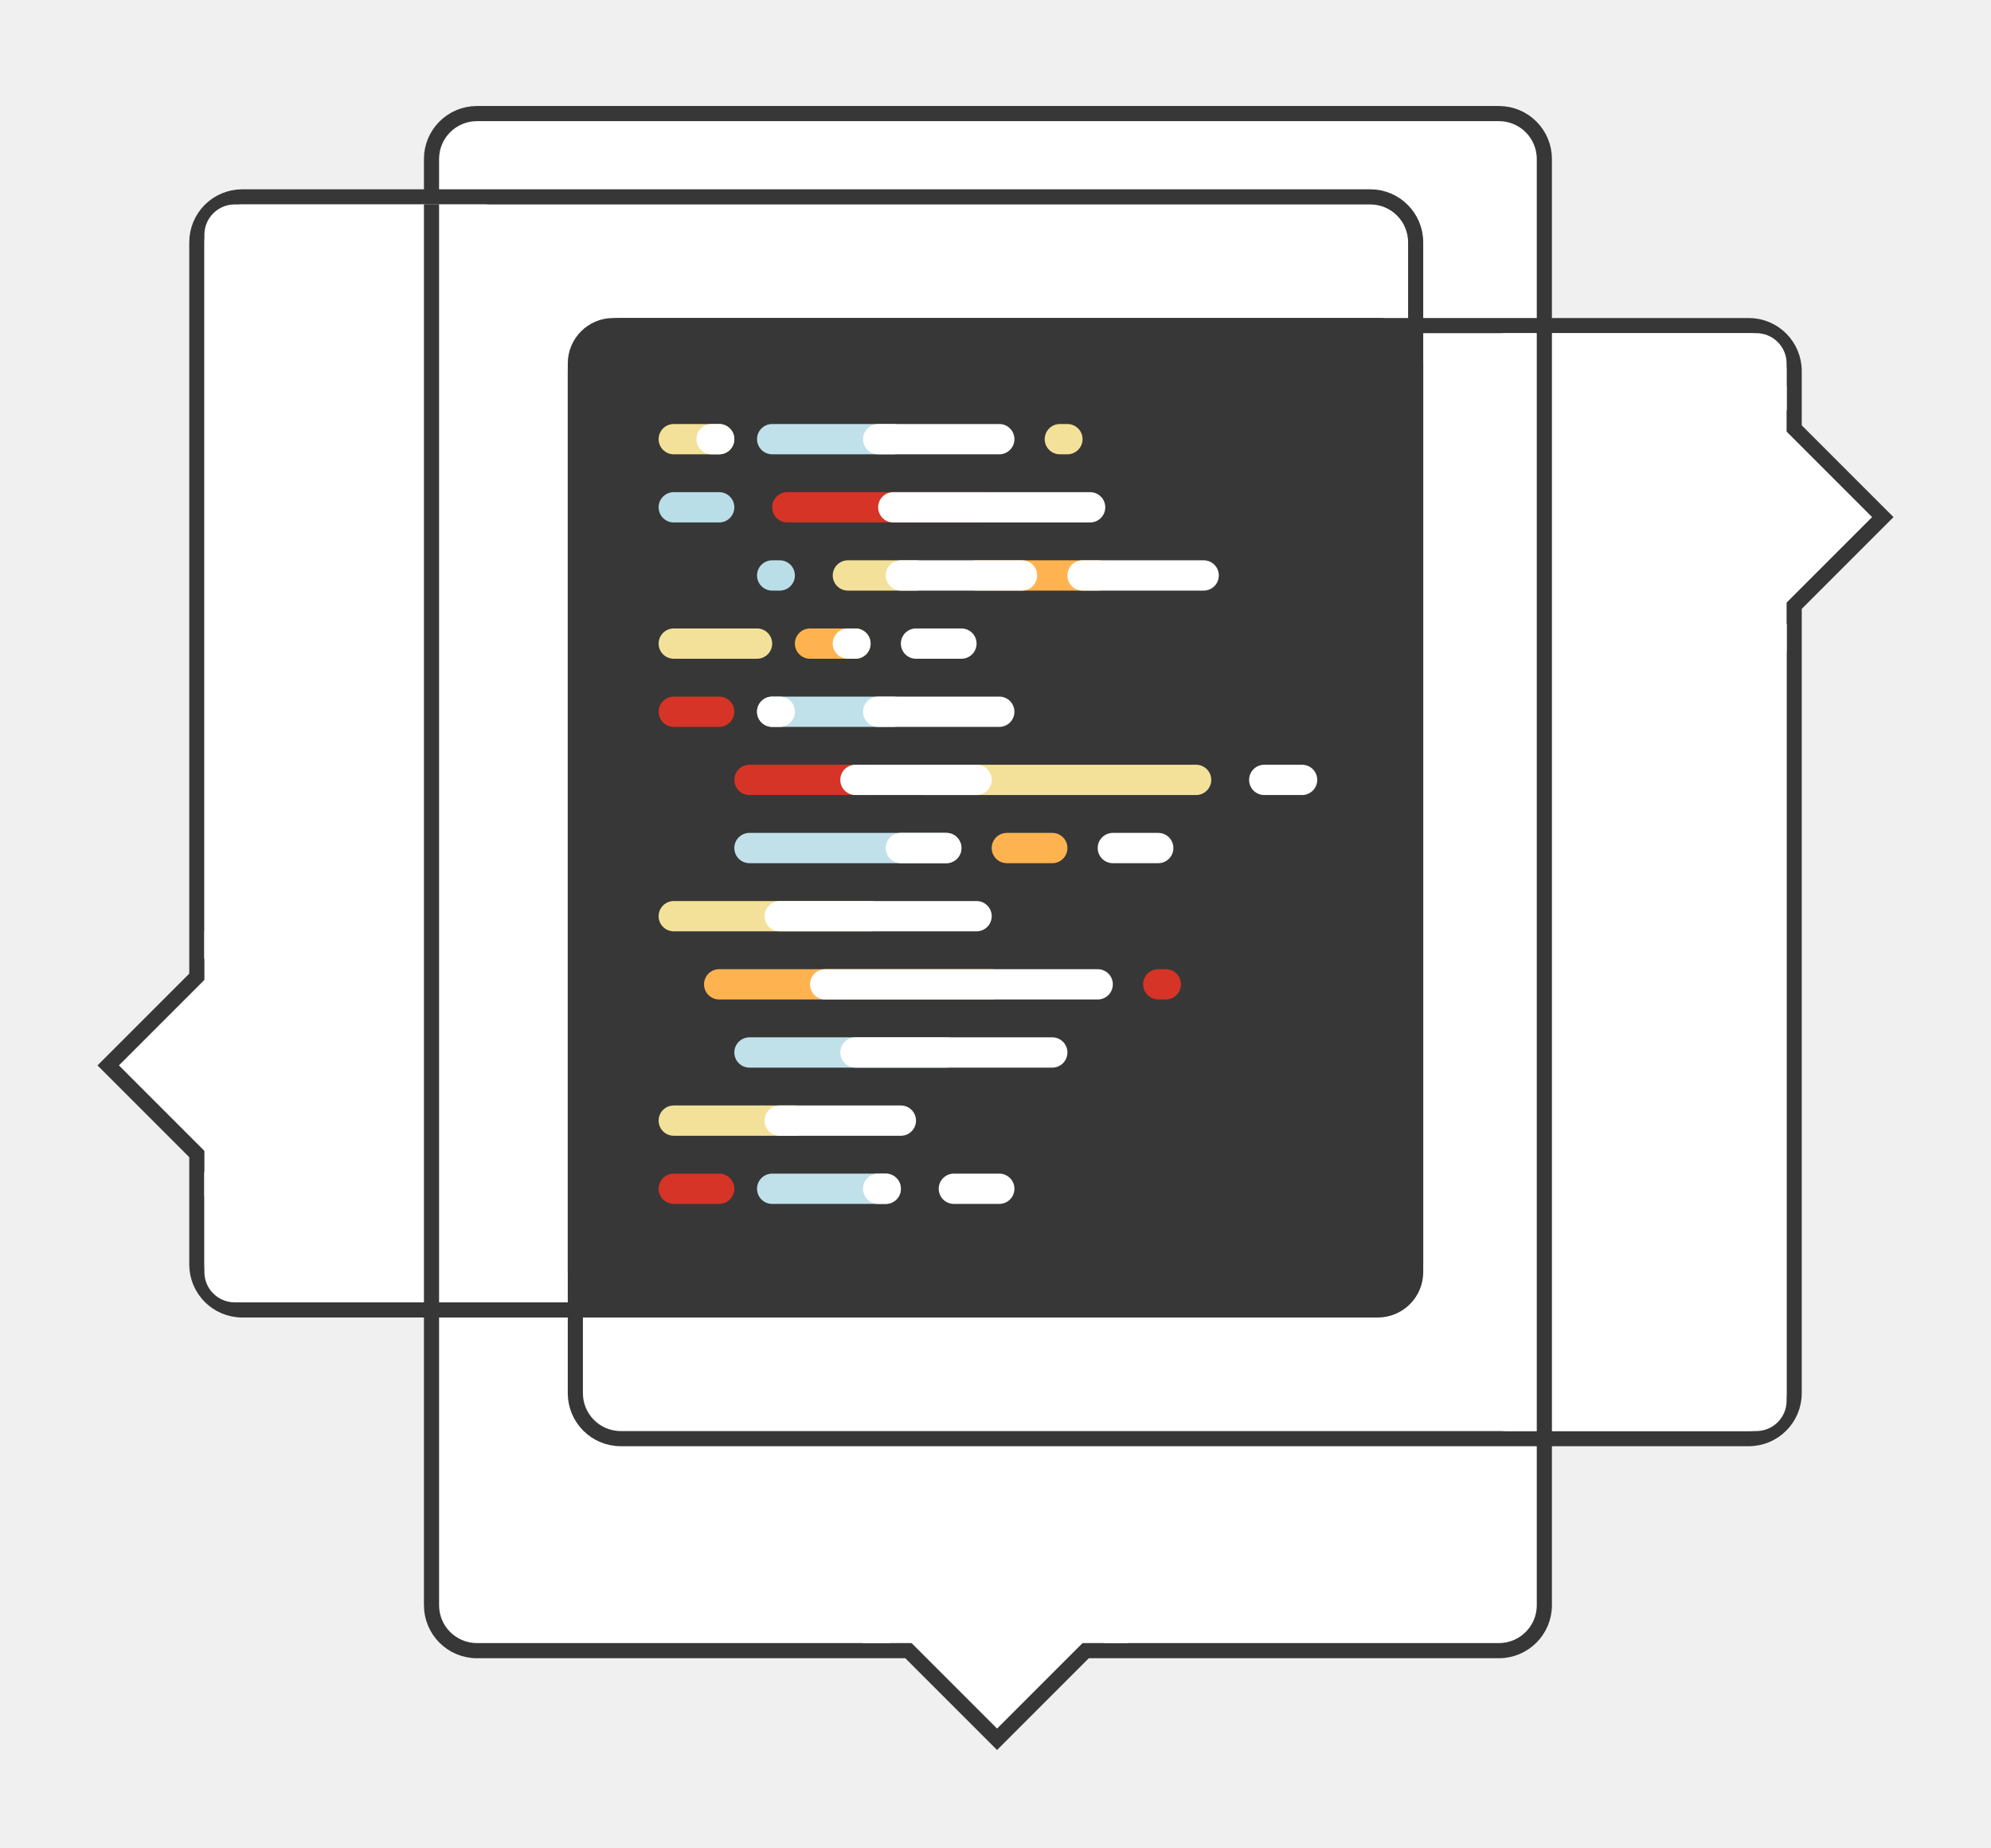
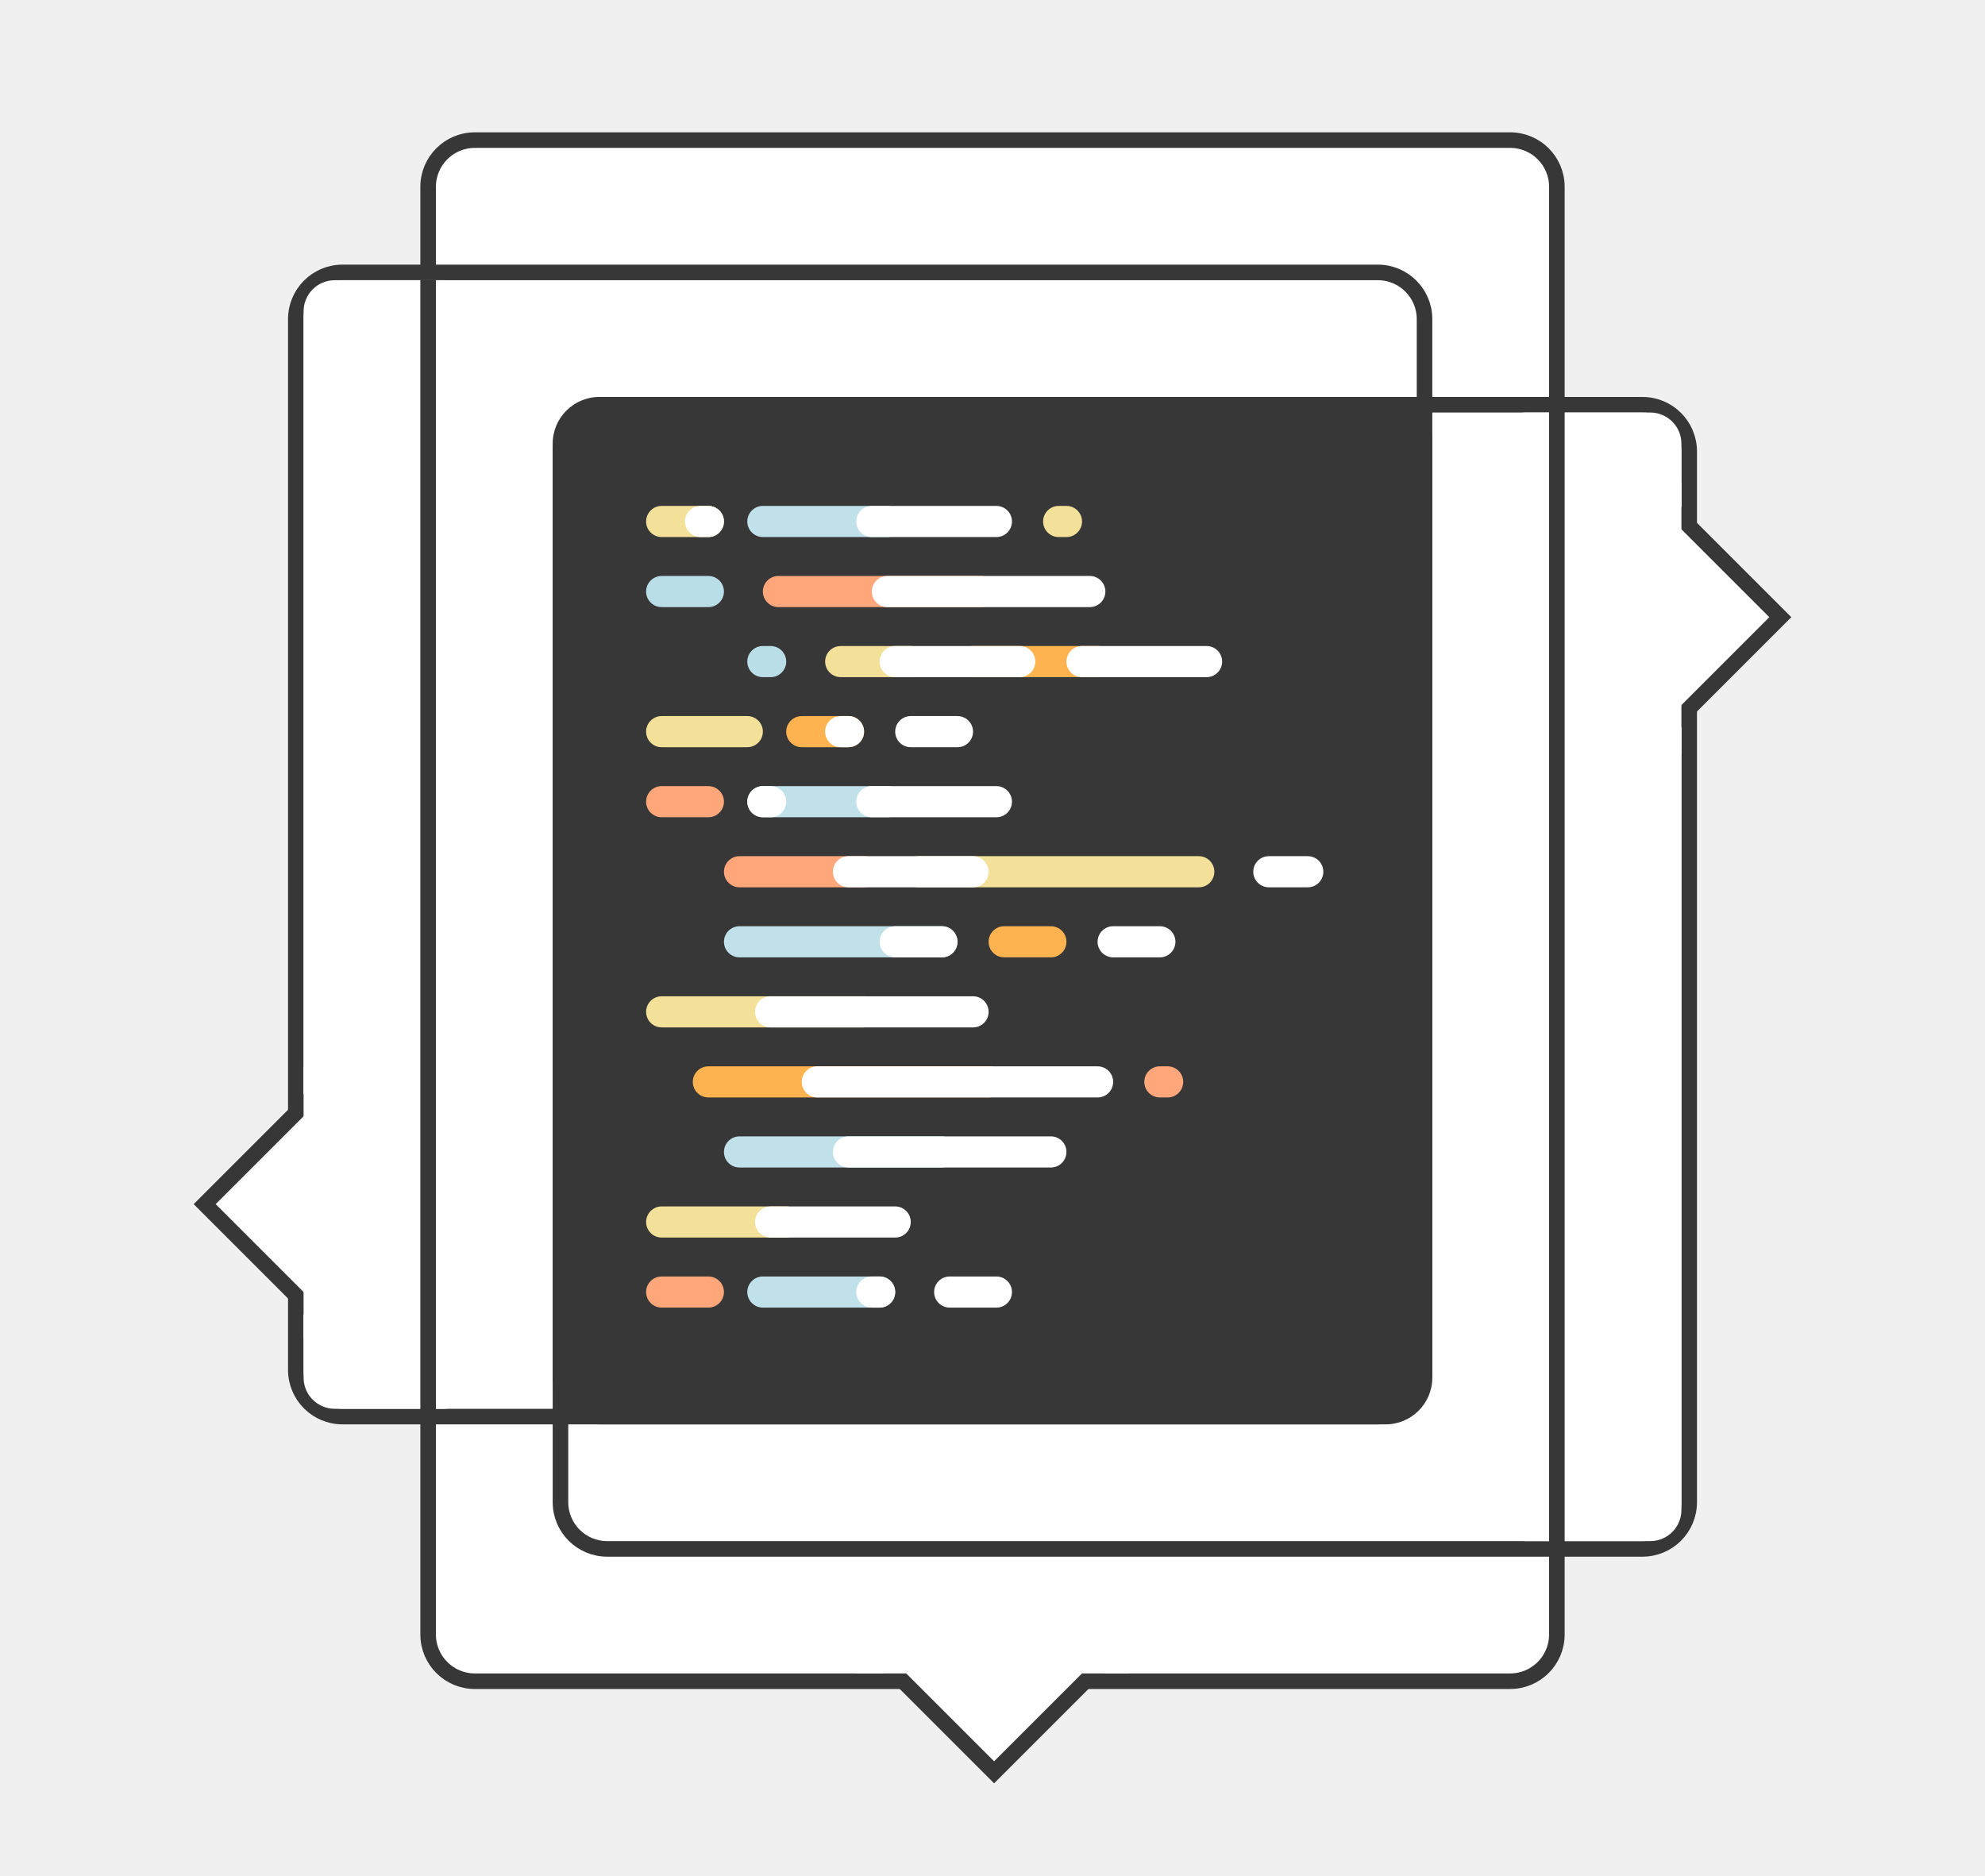
- <svg xmlns="http://www.w3.org/2000/svg" width="263px" height="244px" viewBox="0 0 263 244" version="1.1">
-   <g id="Layout" stroke="none" stroke-width="1" fill="none" fill-rule="evenodd">
-     <g id="Artboard" transform="translate(-201, -156)">
-       <g id="Group-5" transform="translate(201, 156)">
-         <g id="Group-4" transform="translate(14, 14)">
+ <svg xmlns="http://www.w3.org/2000/svg" width="255px" height="241px" viewBox="0 0 255 241" version="1.1">
+   <g id="Illustrations" stroke="none" stroke-width="1" fill="none" fill-rule="evenodd">
+     <g id="logo" transform="translate(-187, -297)">
+       <g id="Group-5" transform="translate(187, 297)">
+         <g id="Group-4" transform="translate(26, 17)">
          <g id="Group" transform="translate(11, 0)">
-             <rect id="Rectangle" stroke="#373737" stroke-width="2" fill="#FFFFFF" x="32" y="1" width="147" height="203" rx="6" />
-             <rect id="Rectangle" stroke="#373737" stroke-width="2" transform="translate(81.5, 85.5) rotate(-270) translate(-81.5, -85.5) " x="8" y="5" width="147" height="161" rx="6" />
-             <rect id="Rectangle" stroke="#373737" stroke-width="2" transform="translate(131.5, 102.5) rotate(-270) translate(-131.5, -102.5) " x="58" y="22" width="147" height="161" rx="6" />
-             <rect id="Rectangle" fill="#FFFFFF" x="2" y="13" width="41" height="145" rx="4" />
-             <rect id="Rectangle" fill="#FFFFFF" x="170" y="30" width="41" height="145" rx="4" />
+             <rect id="Rectangle" stroke="#373737" stroke-width="2" fill="#FFFFFF" x="18" y="1" width="145" height="198" rx="6" />
+             <rect id="Rectangle" stroke="#373737" stroke-width="2" transform="translate(73.5, 91.5) rotate(-270) translate(-73.5, -91.5) " x="0" y="19" width="147" height="145" rx="6" />
+             <rect id="Rectangle" stroke="#373737" stroke-width="2" transform="translate(107.5, 108.5) rotate(-270) translate(-107.5, -108.5) " x="34" y="36" width="147" height="145" rx="6" />
+             <rect id="Rectangle" fill="#FFFFFF" x="2" y="19" width="22" height="145" rx="4" />
+             <rect id="Rectangle" fill="#FFFFFF" x="155" y="36" width="24" height="145" rx="4" />
          </g>
-           <path d="M168,28 C171.314,28 174,30.686 174,34 L174,154 C174,157.314 171.314,160 168,160 L67,160 C65.223,160 63.627,159.228 62.529,158.001 L62,158 L62,157.318 C61.368,156.367 61,155.227 61,154 L61,34 C61,30.686 63.686,28 67,28 L168,28 Z" id="Combined-Shape" fill="#373737" />
-           <g id="Group-3" transform="translate(100, 199)" fill="#FFFFFF">
+           <path d="M152,34 C155.314,34 158,36.686 158,40 L158,160 C158,163.314 155.314,166 152,166 L51,166 C49.223,166 47.627,165.228 46.529,164.001 L46,164 L46,163.318 C45.368,162.367 45,161.227 45,160 L45,40 C45,36.686 47.686,34 51,34 L152,34 Z" id="Combined-Shape" fill="#373737" />
+           <g id="Group-3" transform="translate(84, 194)" fill="#FFFFFF">
            <polyline id="Path-8" stroke="#373737" stroke-width="2" points="3 2 17.706 16.706 32.412 2" />
            <rect id="Rectangle" x="0" y="0" width="35" height="4" />
          </g>
-           <g id="Group-3" transform="translate(226.5, 54.5) rotate(-90) translate(-226.5, -54.5) translate(209, 46)" fill="#FFFFFF">
+           <g id="Group-3" transform="translate(194.5, 62.5) rotate(-90) translate(-194.5, -62.5) translate(177, 54)" fill="#FFFFFF">
            <polyline id="Path-8" stroke="#373737" stroke-width="2" points="3 2 17.706 16.706 32.412 2" />
            <rect id="Rectangle" x="0" y="0" width="35" height="4" />
          </g>
-           <g id="Group-3" transform="translate(8.5, 126.5) rotate(-270) translate(-8.5, -126.5) translate(-9, 118)" fill="#FFFFFF">
+           <g id="Group-3" transform="translate(8.5, 137.5) rotate(-270) translate(-8.5, -137.5) translate(-9, 129)" fill="#FFFFFF">
            <polyline id="Path-8" stroke="#373737" stroke-width="2" points="3 2 17.706 16.706 32.412 2" />
            <rect id="Rectangle" x="0" y="0" width="35" height="4" />
          </g>
        </g>
-         <g id="Group-2" transform="translate(87, 56)">
+         <g id="Group-2" transform="translate(83, 65)">
          <rect id="Rectangle" fill="#F4E199" x="0" y="0" width="10" height="4" rx="2" />
          <rect id="Rectangle" fill="#C0E1EA" x="13" y="0" width="20" height="4" rx="2" />
          <rect id="Rectangle" fill="#F4E199" x="51" y="0" width="5" height="4" rx="2" />
-           <rect id="Rectangle" fill="#D53426" x="15" y="9" width="30" height="4" rx="2" />
+           <rect id="Rectangle" fill="#FFA77A" x="15" y="9" width="30" height="4" rx="2" />
          <rect id="Rectangle" fill="#F4E199" x="23" y="18" width="13" height="4" rx="2" />
          <rect id="Rectangle" fill="#BADEE8" x="13" y="18" width="5" height="4" rx="2" />
          <rect id="Rectangle" fill="#BADEE8" x="0" y="9" width="10" height="4" rx="2" />
          <rect id="Rectangle" fill="#FFB350" x="40" y="18" width="20" height="4" rx="2" />
          <rect id="Rectangle" fill="#F4E199" x="0" y="27" width="15" height="4" rx="2" />
-           <rect id="Rectangle" fill="#D53426" x="0" y="36" width="10" height="4" rx="2" />
+           <rect id="Rectangle" fill="#FFA77A" x="0" y="36" width="10" height="4" rx="2" />
          <rect id="Rectangle" fill="#FFB350" x="44" y="54" width="10" height="4" rx="2" />
          <rect id="Rectangle" fill="#FFB350" x="18" y="27" width="10" height="4" rx="2" />
          <rect id="Rectangle" fill="#C0E1EA" x="13" y="36" width="20" height="4" rx="2" />
          <rect id="Rectangle" fill="#F4E199" x="33" y="45" width="40" height="4" rx="2" />
-           <rect id="Rectangle" fill="#D53426" x="10" y="45" width="20" height="4" rx="2" />
+           <rect id="Rectangle" fill="#FFA77A" x="10" y="45" width="20" height="4" rx="2" />
          <rect id="Rectangle" fill="#C0E1EA" x="10" y="54" width="30" height="4" rx="2" />
          <rect id="Rectangle" fill="#F4E199" x="0" y="63" width="30" height="4" rx="2" />
          <rect id="Rectangle" fill="#FFB350" x="6" y="72" width="40" height="4" rx="2" />
-           <rect id="Rectangle" fill="#D53426" x="64" y="72" width="5" height="4" rx="2" />
+           <rect id="Rectangle" fill="#FFA77A" x="64" y="72" width="5" height="4" rx="2" />
          <rect id="Rectangle" fill="#C0E1EA" x="10" y="81" width="30" height="4" rx="2" />
          <rect id="Rectangle" fill="#F4E199" x="0" y="90" width="20" height="4" rx="2" />
-           <rect id="Rectangle" fill="#D53426" x="0" y="99" width="10" height="4" rx="2" />
+           <rect id="Rectangle" fill="#FFA77A" x="0" y="99" width="10" height="4" rx="2" />
          <rect id="Rectangle" fill="#C0E1EA" x="13" y="99" width="19" height="4" rx="2" />
        </g>
-         <path d="M117,155 C118.105,155 119,155.895 119,157 C119,158.105 118.105,159 117,159 L116,159 C114.895,159 114,158.105 114,157 C114,155.895 114.895,155 116,155 L117,155 Z M132,155 C133.105,155 134,155.895 134,157 C134,158.105 133.105,159 132,159 L126,159 C124.895,159 124,158.105 124,157 C124,155.895 124.895,155 126,155 L132,155 Z M119,146 C120.105,146 121,146.895 121,148 C121,149.105 120.105,150 119,150 L103,150 C101.895,150 101,149.105 101,148 C101,146.895 101.895,146 103,146 L119,146 Z M139,137 C140.105,137 141,137.895 141,139 C141,140.105 140.105,141 139,141 L113,141 C111.895,141 111,140.105 111,139 C111,137.895 111.895,137 113,137 L139,137 Z M145,128 C146.105,128 147,128.895 147,130 C147,131.105 146.105,132 145,132 L109,132 C107.895,132 107,131.105 107,130 C107,128.895 107.895,128 109,128 L145,128 Z M129,119 C130.105,119 131,119.895 131,121 C131,122.105 130.105,123 129,123 L103,123 C101.895,123 101,122.105 101,121 C101,119.895 101.895,119 103,119 L129,119 Z M153,110 C154.105,110 155,110.895 155,112 C155,113.105 154.105,114 153,114 L147,114 C145.895,114 145,113.105 145,112 C145,110.895 145.895,110 147,110 L153,110 Z M125,110 C126.105,110 127,110.895 127,112 C127,113.105 126.105,114 125,114 L119,114 C117.895,114 117,113.105 117,112 C117,110.895 117.895,110 119,110 L125,110 Z M172,101 C173.105,101 174,101.895 174,103 C174,104.105 173.105,105 172,105 L167,105 C165.895,105 165,104.105 165,103 C165,101.895 165.895,101 167,101 L172,101 Z M129,101 C130.105,101 131,101.895 131,103 C131,104.105 130.105,105 129,105 L113,105 C111.895,105 111,104.105 111,103 C111,101.895 111.895,101 113,101 L129,101 Z M103,92 C104.105,92 105,92.895 105,94 C105,95.105 104.105,96 103,96 L102,96 C100.895,96 100,95.105 100,94 C100,92.895 100.895,92 102,92 L103,92 Z M132,92 C133.105,92 134,92.895 134,94 C134,95.105 133.105,96 132,96 L116,96 C114.895,96 114,95.105 114,94 C114,92.895 114.895,92 116,92 L132,92 Z M113,83 C114.105,83 115,83.895 115,85 C115,86.105 114.105,87 113,87 L112,87 C110.895,87 110,86.105 110,85 C110,83.895 110.895,83 112,83 L113,83 Z M127,83 C128.105,83 129,83.895 129,85 C129,86.105 128.105,87 127,87 L121,87 C119.895,87 119,86.105 119,85 C119,83.895 119.895,83 121,83 L127,83 Z M135,74 C136.105,74 137,74.895 137,76 C137,77.105 136.105,78 135,78 L119,78 C117.895,78 117,77.105 117,76 C117,74.895 117.895,74 119,74 L135,74 Z M159,74 C160.105,74 161,74.895 161,76 C161,77.105 160.105,78 159,78 L143,78 C141.895,78 141,77.105 141,76 C141,74.895 141.895,74 143,74 L159,74 Z M144,65 C145.105,65 146,65.895 146,67 C146,68.105 145.105,69 144,69 L118,69 C116.895,69 116,68.105 116,67 C116,65.895 116.895,65 118,65 L144,65 Z M95,56 C96.105,56 97,56.895 97,58 C97,59.105 96.105,60 95,60 L94,60 C92.895,60 92,59.105 92,58 C92,56.895 92.895,56 94,56 L95,56 Z M132,56 C133.105,56 134,56.895 134,58 C134,59.105 133.105,60 132,60 L116,60 C114.895,60 114,59.105 114,58 C114,56.895 114.895,56 116,56 L132,56 Z" id="Combined-Shape" fill="#FFFFFF" />
-         <rect id="Rectangle" fill="#373737" x="56" y="27" width="2" height="147" />
-         <rect id="Rectangle" fill="#373737" x="203" y="43" width="2" height="147" />
+         <path d="M113,164 C114.105,164 115,164.895 115,166 C115,167.105 114.105,168 113,168 L112,168 C110.895,168 110,167.105 110,166 C110,164.895 110.895,164 112,164 L113,164 Z M128,164 C129.105,164 130,164.895 130,166 C130,167.105 129.105,168 128,168 L122,168 C120.895,168 120,167.105 120,166 C120,164.895 120.895,164 122,164 L128,164 Z M115,155 C116.105,155 117,155.895 117,157 C117,158.105 116.105,159 115,159 L99,159 C97.895,159 97,158.105 97,157 C97,155.895 97.895,155 99,155 L115,155 Z M135,146 C136.105,146 137,146.895 137,148 C137,149.105 136.105,150 135,150 L109,150 C107.895,150 107,149.105 107,148 C107,146.895 107.895,146 109,146 L135,146 Z M141,137 C142.105,137 143,137.895 143,139 C143,140.105 142.105,141 141,141 L105,141 C103.895,141 103,140.105 103,139 C103,137.895 103.895,137 105,137 L141,137 Z M125,128 C126.105,128 127,128.895 127,130 C127,131.105 126.105,132 125,132 L99,132 C97.895,132 97,131.105 97,130 C97,128.895 97.895,128 99,128 L125,128 Z M149,119 C150.105,119 151,119.895 151,121 C151,122.105 150.105,123 149,123 L143,123 C141.895,123 141,122.105 141,121 C141,119.895 141.895,119 143,119 L149,119 Z M121,119 C122.105,119 123,119.895 123,121 C123,122.105 122.105,123 121,123 L115,123 C113.895,123 113,122.105 113,121 C113,119.895 113.895,119 115,119 L121,119 Z M168,110 C169.105,110 170,110.895 170,112 C170,113.105 169.105,114 168,114 L163,114 C161.895,114 161,113.105 161,112 C161,110.895 161.895,110 163,110 L168,110 Z M125,110 C126.105,110 127,110.895 127,112 C127,113.105 126.105,114 125,114 L109,114 C107.895,114 107,113.105 107,112 C107,110.895 107.895,110 109,110 L125,110 Z M99,101 C100.105,101 101,101.895 101,103 C101,104.105 100.105,105 99,105 L98,105 C96.895,105 96,104.105 96,103 C96,101.895 96.895,101 98,101 L99,101 Z M128,101 C129.105,101 130,101.895 130,103 C130,104.105 129.105,105 128,105 L112,105 C110.895,105 110,104.105 110,103 C110,101.895 110.895,101 112,101 L128,101 Z M109,92 C110.105,92 111,92.895 111,94 C111,95.105 110.105,96 109,96 L108,96 C106.895,96 106,95.105 106,94 C106,92.895 106.895,92 108,92 L109,92 Z M123,92 C124.105,92 125,92.895 125,94 C125,95.105 124.105,96 123,96 L117,96 C115.895,96 115,95.105 115,94 C115,92.895 115.895,92 117,92 L123,92 Z M131,83 C132.105,83 133,83.895 133,85 C133,86.105 132.105,87 131,87 L115,87 C113.895,87 113,86.105 113,85 C113,83.895 113.895,83 115,83 L131,83 Z M155,83 C156.105,83 157,83.895 157,85 C157,86.105 156.105,87 155,87 L139,87 C137.895,87 137,86.105 137,85 C137,83.895 137.895,83 139,83 L155,83 Z M140,74 C141.105,74 142,74.895 142,76 C142,77.105 141.105,78 140,78 L114,78 C112.895,78 112,77.105 112,76 C112,74.895 112.895,74 114,74 L140,74 Z M91,65 C92.105,65 93,65.895 93,67 C93,68.105 92.105,69 91,69 L90,69 C88.895,69 88,68.105 88,67 C88,65.895 88.895,65 90,65 L91,65 Z M128,65 C129.105,65 130,65.895 130,67 C130,68.105 129.105,69 128,69 L112,69 C110.895,69 110,68.105 110,67 C110,65.895 110.895,65 112,65 L128,65 Z" id="Combined-Shape" fill="#FFFFFF" />
+         <rect id="Rectangle" fill="#373737" x="54" y="36" width="2" height="147" />
+         <rect id="Rectangle" fill="#373737" x="199" y="52" width="2" height="147" />
      </g>
    </g>
  </g>
</svg>
